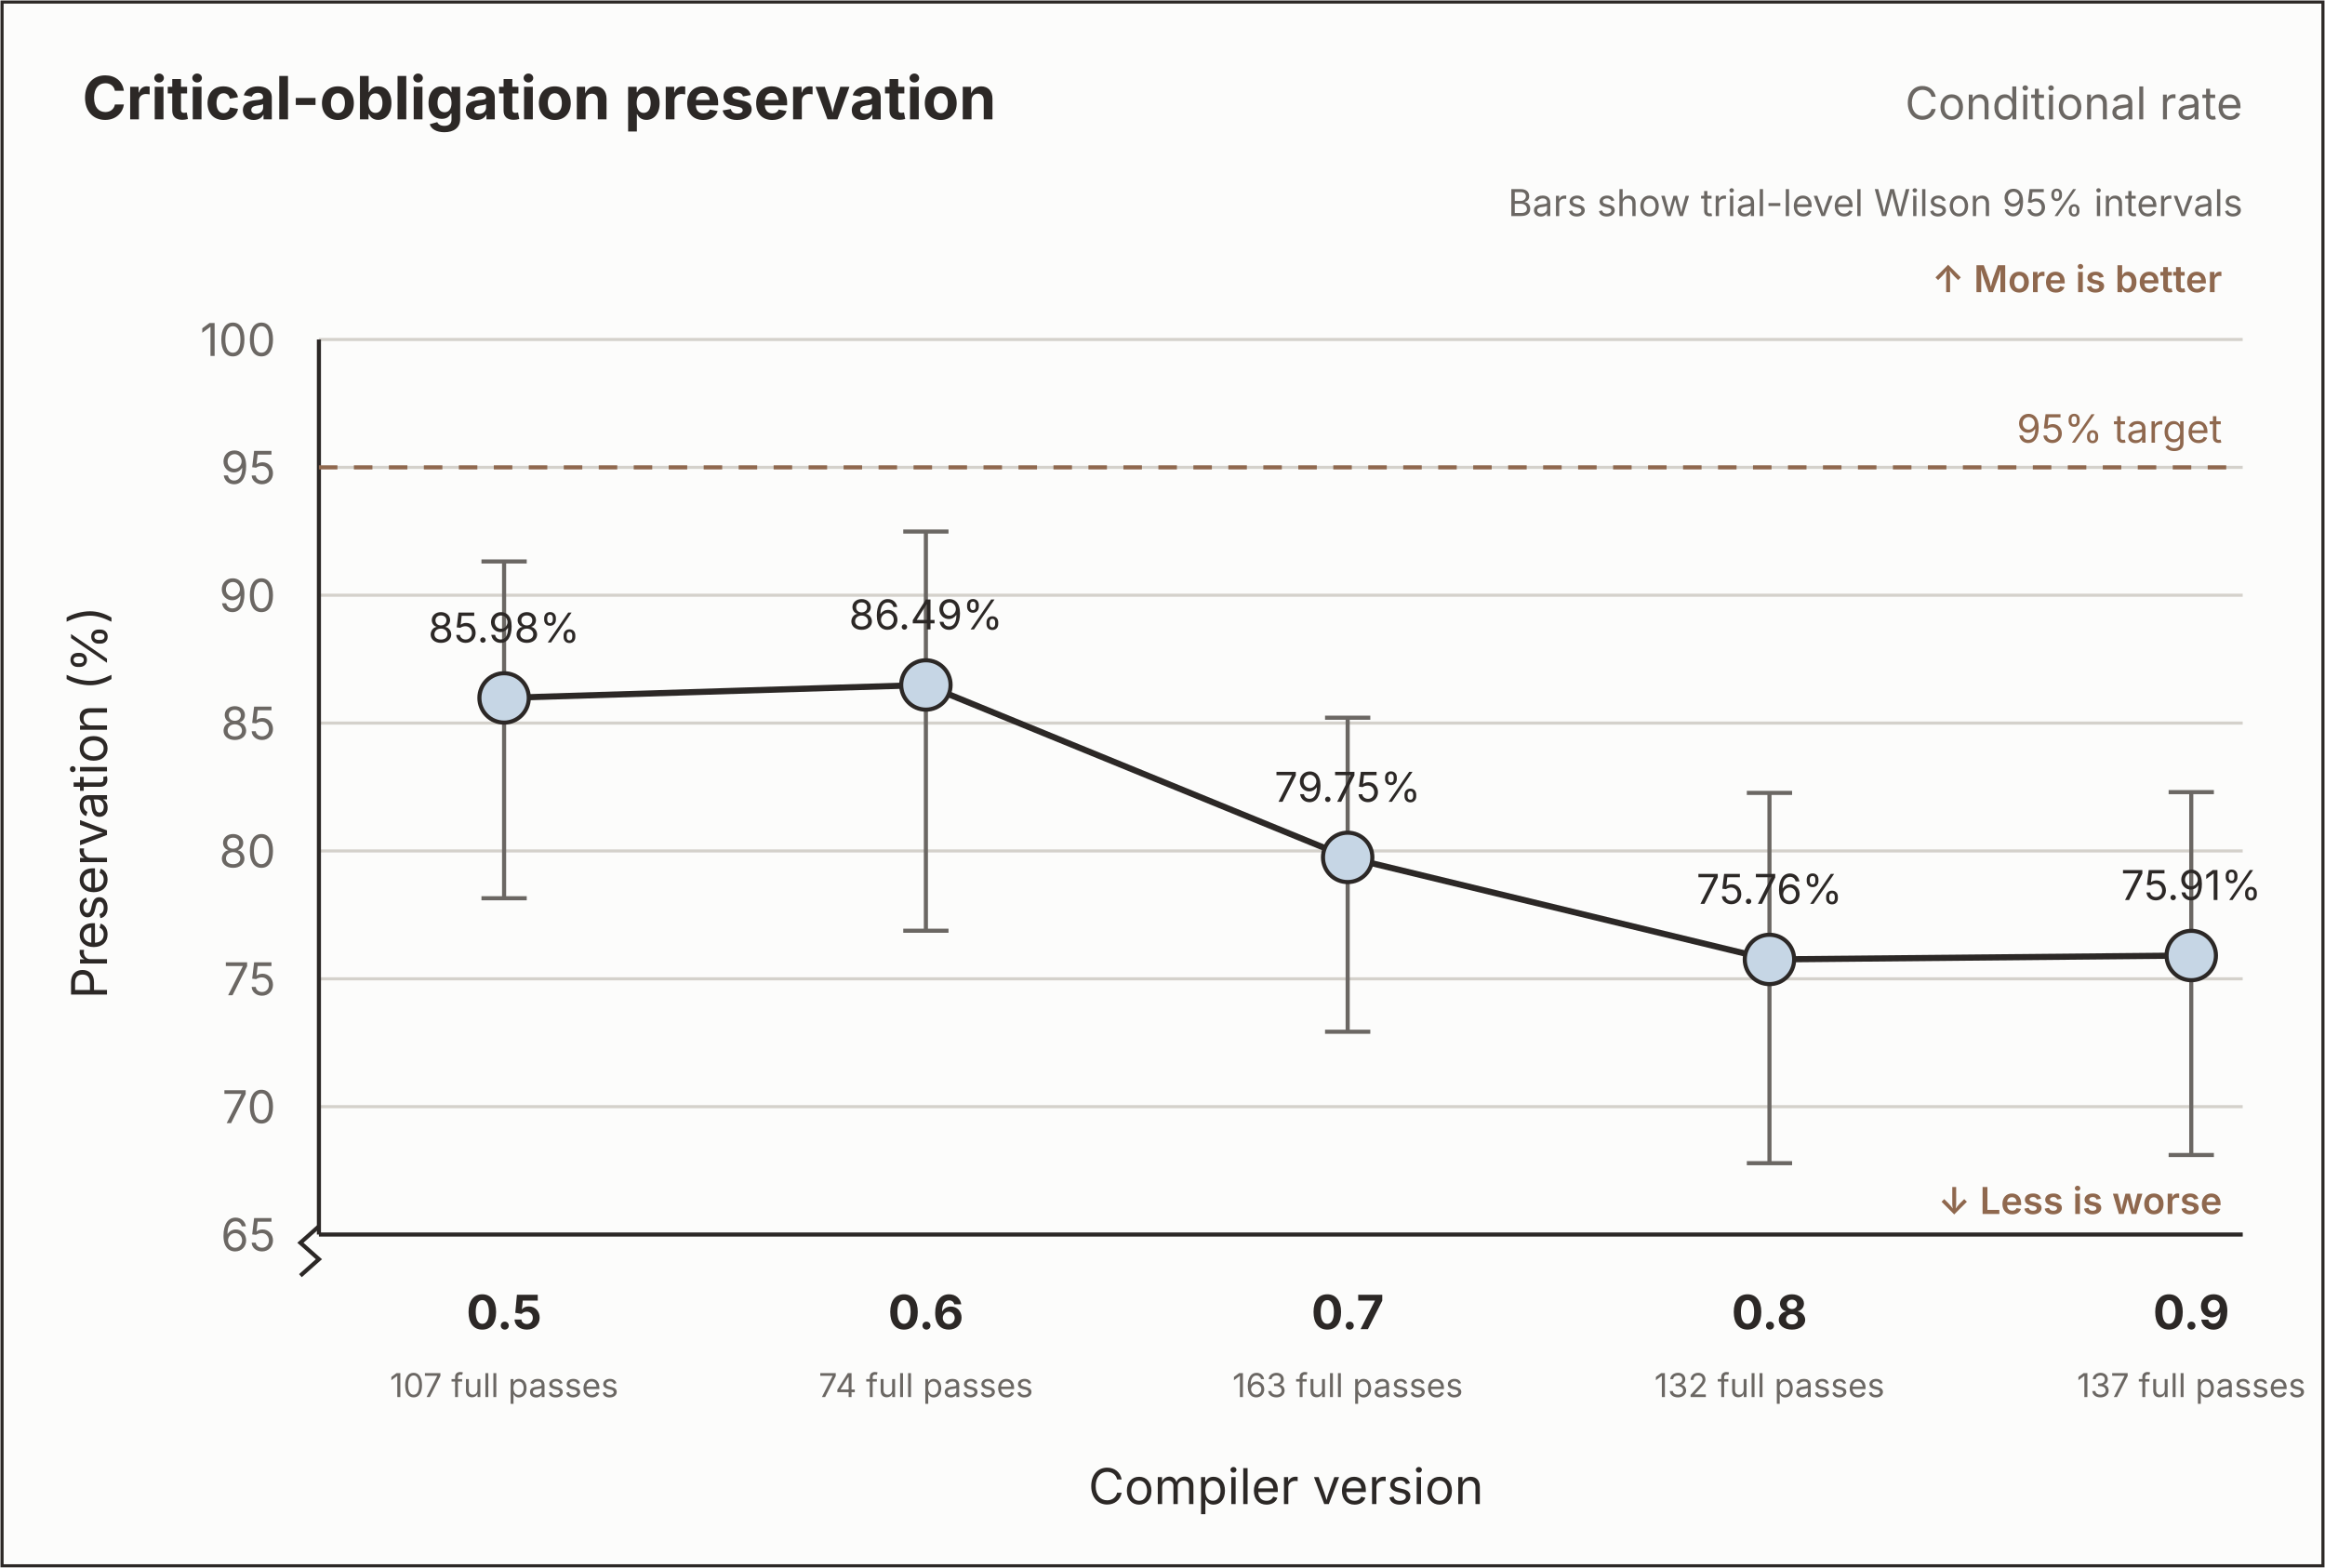
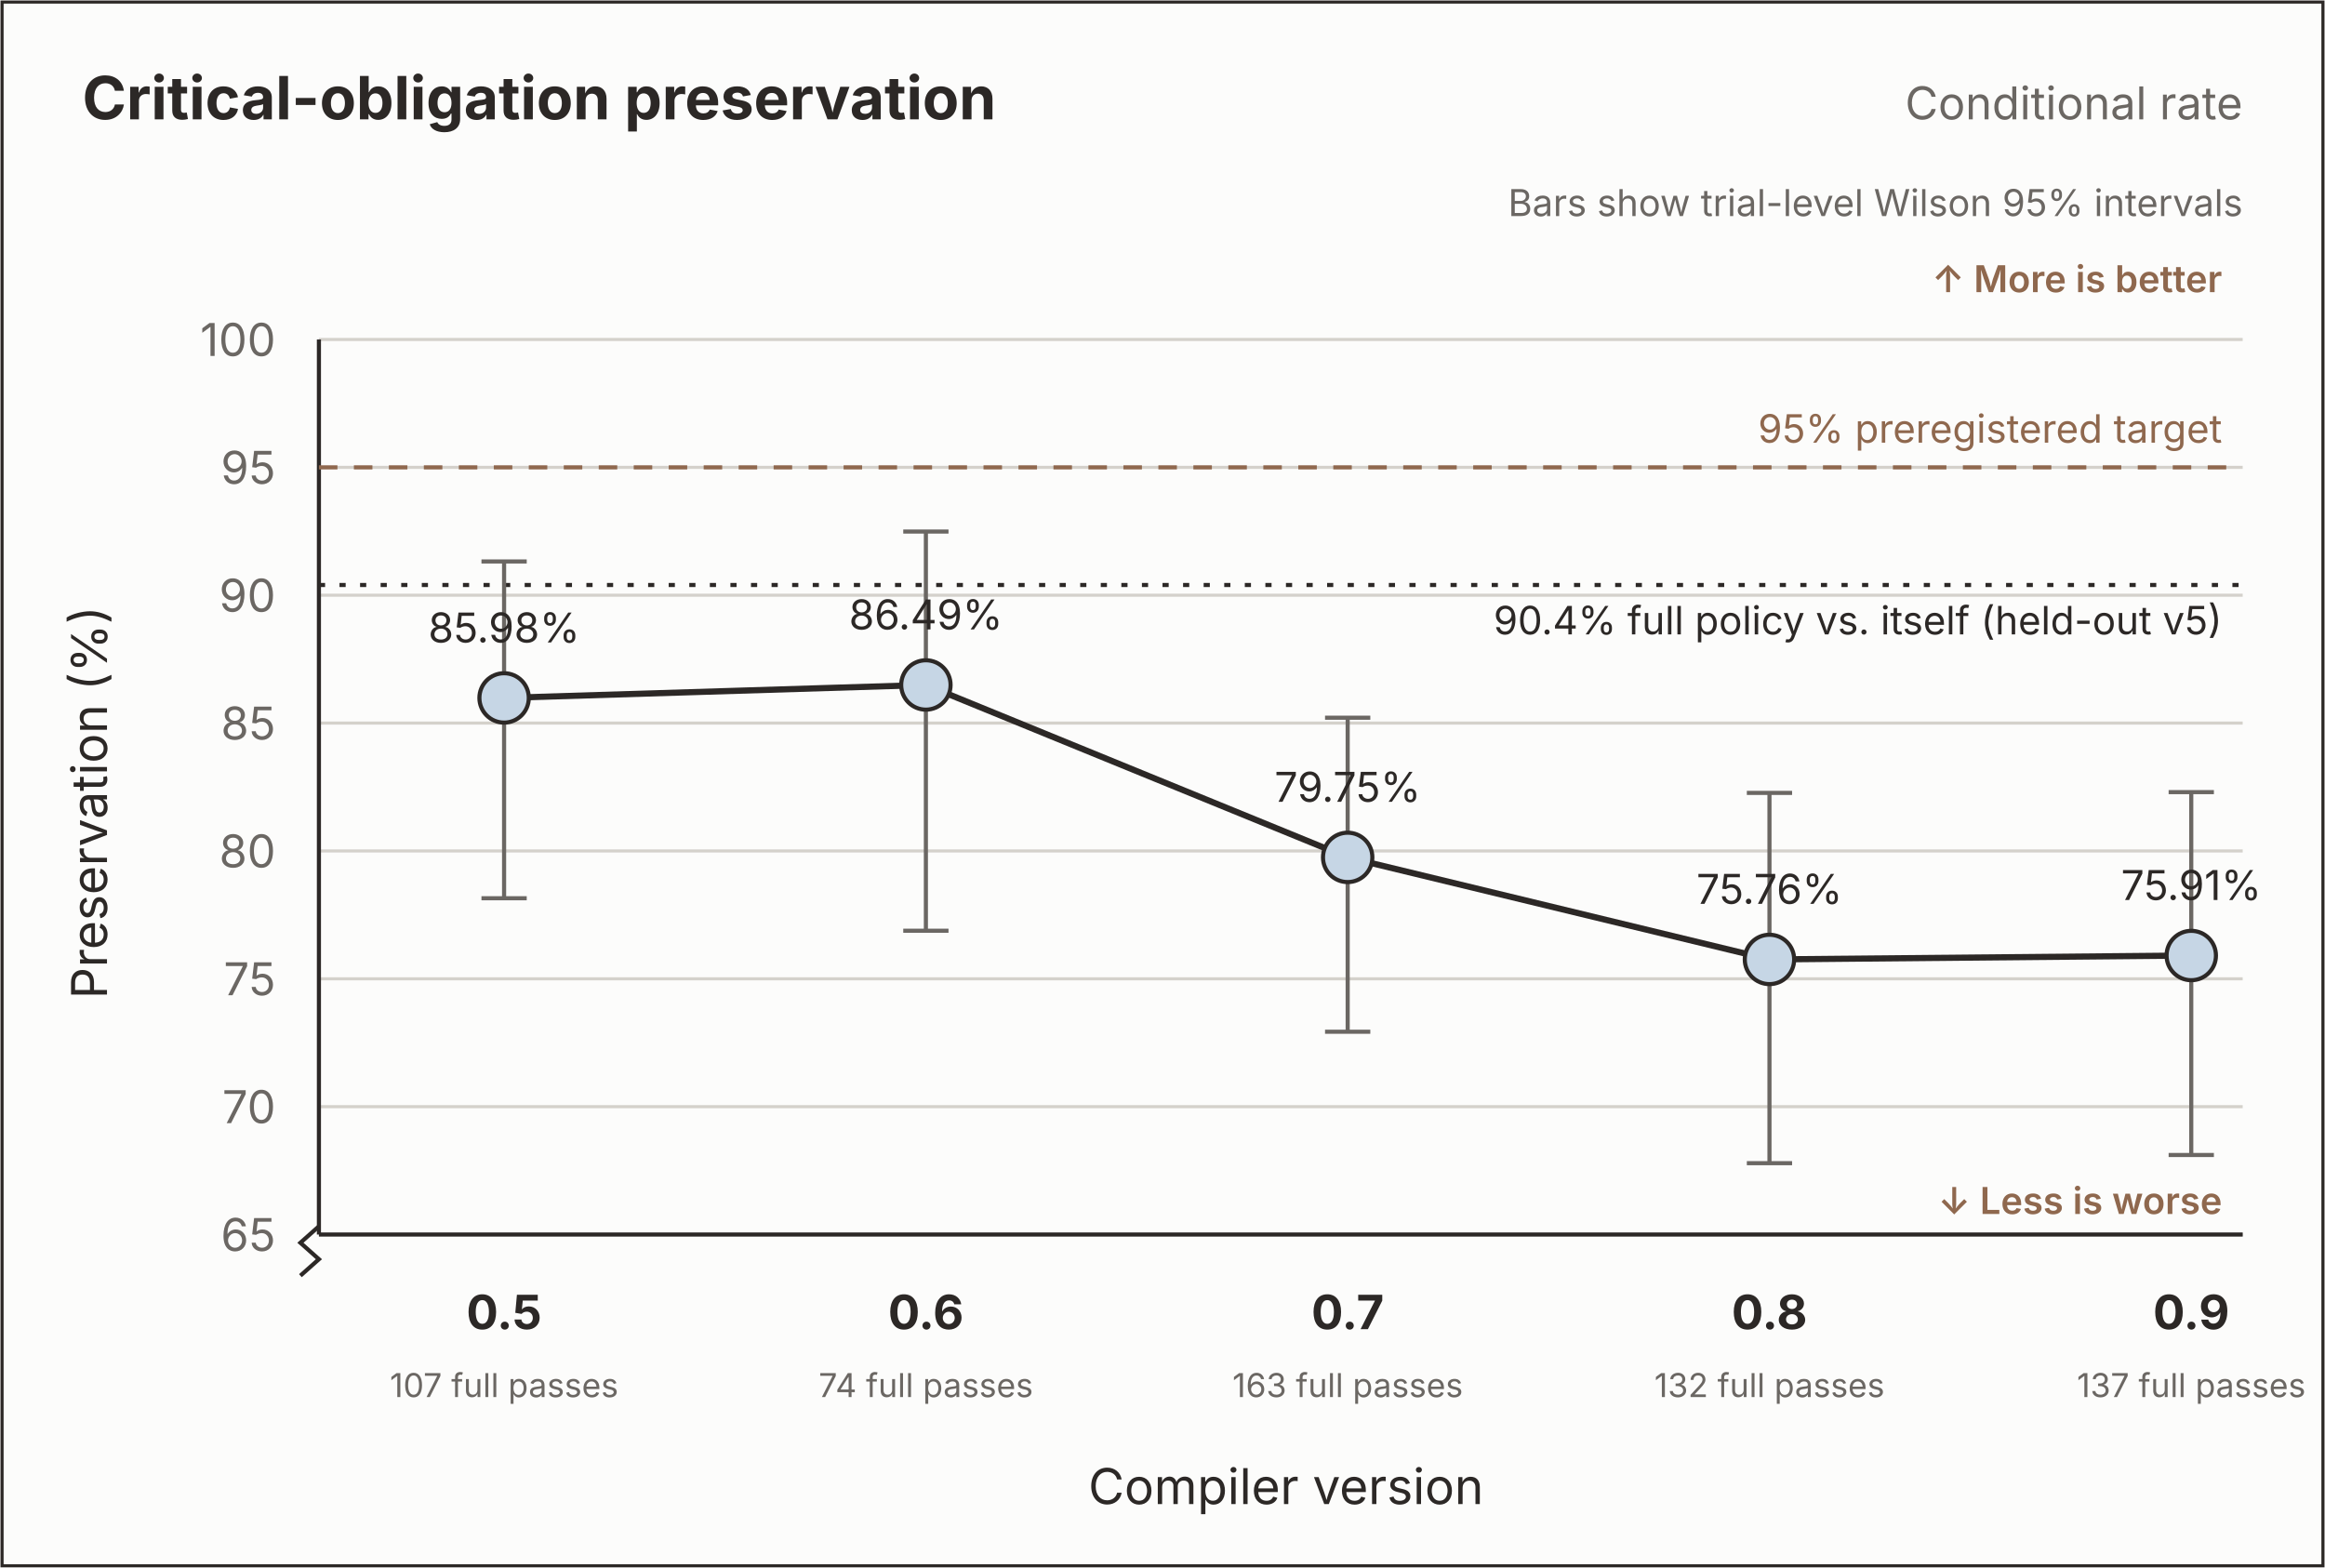
<svg xmlns="http://www.w3.org/2000/svg" width="1130" height="762" viewBox="0 0 1130 762" role="img" aria-labelledby="title description">
  <rect width="1130" height="762" fill="#fcfcfb" />
  <g font-family="-apple-system, BlinkMacSystemFont, 'Segoe UI', sans-serif" fill="#2c2826">
    <rect x="1" y="1" width="1128" height="760" fill="none" stroke="#2c2826" stroke-width="1.5" />
    <text x="40" y="58" font-size="29" font-weight="650">Critical-obligation preservation</text>
    <text x="1090" y="58" text-anchor="end" fill="#6b6763" font-size="22">Conditional rate</text>
    <text x="1090" y="105" text-anchor="end" fill="#6b6763" font-size="18">Bars show trial-level Wilson 95% intervals</text>
    <text x="1080" y="142" text-anchor="end" fill="#8f684e" font-size="18" font-weight="600">↑ More is better</text>
    <text x="1080" y="590" text-anchor="end" fill="#8f684e" font-size="18" font-weight="600">↓ Less is worse</text>
    <line x1="155" y1="165" x2="1090" y2="165" stroke="#d4d1cb" stroke-width="1.5" />
    <text x="134" y="173" text-anchor="end" fill="#6b6763" font-size="22">100</text>
    <line x1="155" y1="227.143" x2="1090" y2="227.143" stroke="#d4d1cb" stroke-width="1.5" />
    <text x="134" y="235.143" text-anchor="end" fill="#6b6763" font-size="22">95</text>
    <line x1="155" y1="289.286" x2="1090" y2="289.286" stroke="#d4d1cb" stroke-width="1.5" />
    <text x="134" y="297.286" text-anchor="end" fill="#6b6763" font-size="22">90</text>
    <line x1="155" y1="351.429" x2="1090" y2="351.429" stroke="#d4d1cb" stroke-width="1.5" />
    <text x="134" y="359.429" text-anchor="end" fill="#6b6763" font-size="22">85</text>
    <line x1="155" y1="413.571" x2="1090" y2="413.571" stroke="#d4d1cb" stroke-width="1.5" />
    <text x="134" y="421.571" text-anchor="end" fill="#6b6763" font-size="22">80</text>
    <line x1="155" y1="475.714" x2="1090" y2="475.714" stroke="#d4d1cb" stroke-width="1.5" />
    <text x="134" y="483.714" text-anchor="end" fill="#6b6763" font-size="22">75</text>
    <line x1="155" y1="537.857" x2="1090" y2="537.857" stroke="#d4d1cb" stroke-width="1.5" />
    <text x="134" y="545.857" text-anchor="end" fill="#6b6763" font-size="22">70</text>
    <line x1="155" y1="600" x2="1090" y2="600" stroke="#d4d1cb" stroke-width="1.5" />
    <text x="134" y="608" text-anchor="end" fill="#6b6763" font-size="22">65</text>
    <line x1="155" y1="165" x2="155" y2="600" stroke="#2c2826" stroke-width="2" />
    <line x1="155" y1="600" x2="1090" y2="600" stroke="#2c2826" stroke-width="2" />
    <text x="625" y="731" text-anchor="middle" font-size="24">Compiler version</text>
    <text x="52" y="390" text-anchor="middle" font-size="24" transform="rotate(-90 52 390)">Preservation (%)</text>
    <path d="M146 620 l9 -8 l-9 -8 l9 -8" fill="none" stroke="#2c2826" stroke-width="2" />
    <line x1="155" y1="227.143" x2="1090" y2="227.143" stroke="#8f684e" stroke-width="2" stroke-dasharray="9 8" />
-     <text x="1080" y="215.143" text-anchor="end" fill="#8f684e" font-size="19">95% target</text>
+     <text x="1080" y="215.143" text-anchor="end" fill="#8f684e" font-size="19">95% preregistered target</text>
+     <line x1="155" y1="284.314" x2="1090" y2="284.314" stroke="#2c2826" stroke-width="2" stroke-dasharray="3 7" />
+     <text x="1080" y="308.314" text-anchor="end" fill="#2c2826" font-size="19">90.4% full policy vs. itself (held-out v5)</text>
    <polyline points="245,339.2 450,332.9 655,416.7 860,466.3 1065,464.4" fill="none" stroke="#2c2826" stroke-width="3" />
    <line x1="245" y1="272.88" x2="245" y2="436.564" stroke="#6b6763" stroke-width="2" />
    <line x1="234" y1="272.88" x2="256" y2="272.88" stroke="#6b6763" stroke-width="2" />
    <line x1="234" y1="436.564" x2="256" y2="436.564" stroke="#6b6763" stroke-width="2" />
    <circle cx="245" cy="339.2" r="12" fill="#c6d6e5" stroke="#2c2826" stroke-width="2" />
    <text x="245" y="312.249" text-anchor="middle" font-size="20">85.98%</text>
    <line x1="450" y1="258.339" x2="450" y2="452.349" stroke="#6b6763" stroke-width="2" />
    <line x1="439" y1="258.339" x2="461" y2="258.339" stroke="#6b6763" stroke-width="2" />
    <line x1="439" y1="452.349" x2="461" y2="452.349" stroke="#6b6763" stroke-width="2" />
    <circle cx="450" cy="332.9" r="12" fill="#c6d6e5" stroke="#2c2826" stroke-width="2" />
    <text x="450" y="305.91" text-anchor="middle" font-size="20">86.49%</text>
    <line x1="655" y1="348.819" x2="655" y2="501.441" stroke="#6b6763" stroke-width="2" />
    <line x1="644" y1="348.819" x2="666" y2="348.819" stroke="#6b6763" stroke-width="2" />
    <line x1="644" y1="501.441" x2="666" y2="501.441" stroke="#6b6763" stroke-width="2" />
    <circle cx="655" cy="416.7" r="12" fill="#c6d6e5" stroke="#2c2826" stroke-width="2" />
    <text x="655" y="389.679" text-anchor="middle" font-size="20">79.75%</text>
    <line x1="860" y1="385.359" x2="860" y2="565.324" stroke="#6b6763" stroke-width="2" />
    <line x1="849" y1="385.359" x2="871" y2="385.359" stroke="#6b6763" stroke-width="2" />
    <line x1="849" y1="565.324" x2="871" y2="565.324" stroke="#6b6763" stroke-width="2" />
    <circle cx="860" cy="466.3" r="12" fill="#c6d6e5" stroke="#2c2826" stroke-width="2" />
    <text x="860" y="439.269" text-anchor="middle" font-size="20">75.76%</text>
    <line x1="1065" y1="384.986" x2="1065" y2="561.347" stroke="#6b6763" stroke-width="2" />
    <line x1="1054" y1="384.986" x2="1076" y2="384.986" stroke="#6b6763" stroke-width="2" />
    <line x1="1054" y1="561.347" x2="1076" y2="561.347" stroke="#6b6763" stroke-width="2" />
    <circle cx="1065" cy="464.4" r="12" fill="#c6d6e5" stroke="#2c2826" stroke-width="2" />
    <text x="1065" y="437.404" text-anchor="middle" font-size="20">75.91%</text>
    <text x="245" y="646" text-anchor="middle" font-size="23" font-weight="650">0.5</text>
    <text x="245" y="679" text-anchor="middle" fill="#6b6763" font-size="16">107 full passes</text>
    <text x="450" y="646" text-anchor="middle" font-size="23" font-weight="650">0.6</text>
    <text x="450" y="679" text-anchor="middle" fill="#6b6763" font-size="16">74 full passes</text>
    <text x="655" y="646" text-anchor="middle" font-size="23" font-weight="650">0.7</text>
    <text x="655" y="679" text-anchor="middle" fill="#6b6763" font-size="16">163 full passes</text>
    <text x="860" y="646" text-anchor="middle" font-size="23" font-weight="650">0.8</text>
    <text x="860" y="679" text-anchor="middle" fill="#6b6763" font-size="16">132 full passes</text>
    <text x="1065" y="646" text-anchor="middle" font-size="23" font-weight="650">0.9</text>
    <text x="1065" y="679" text-anchor="middle" fill="#6b6763" font-size="16">137 full passes</text>
  </g>
</svg>
